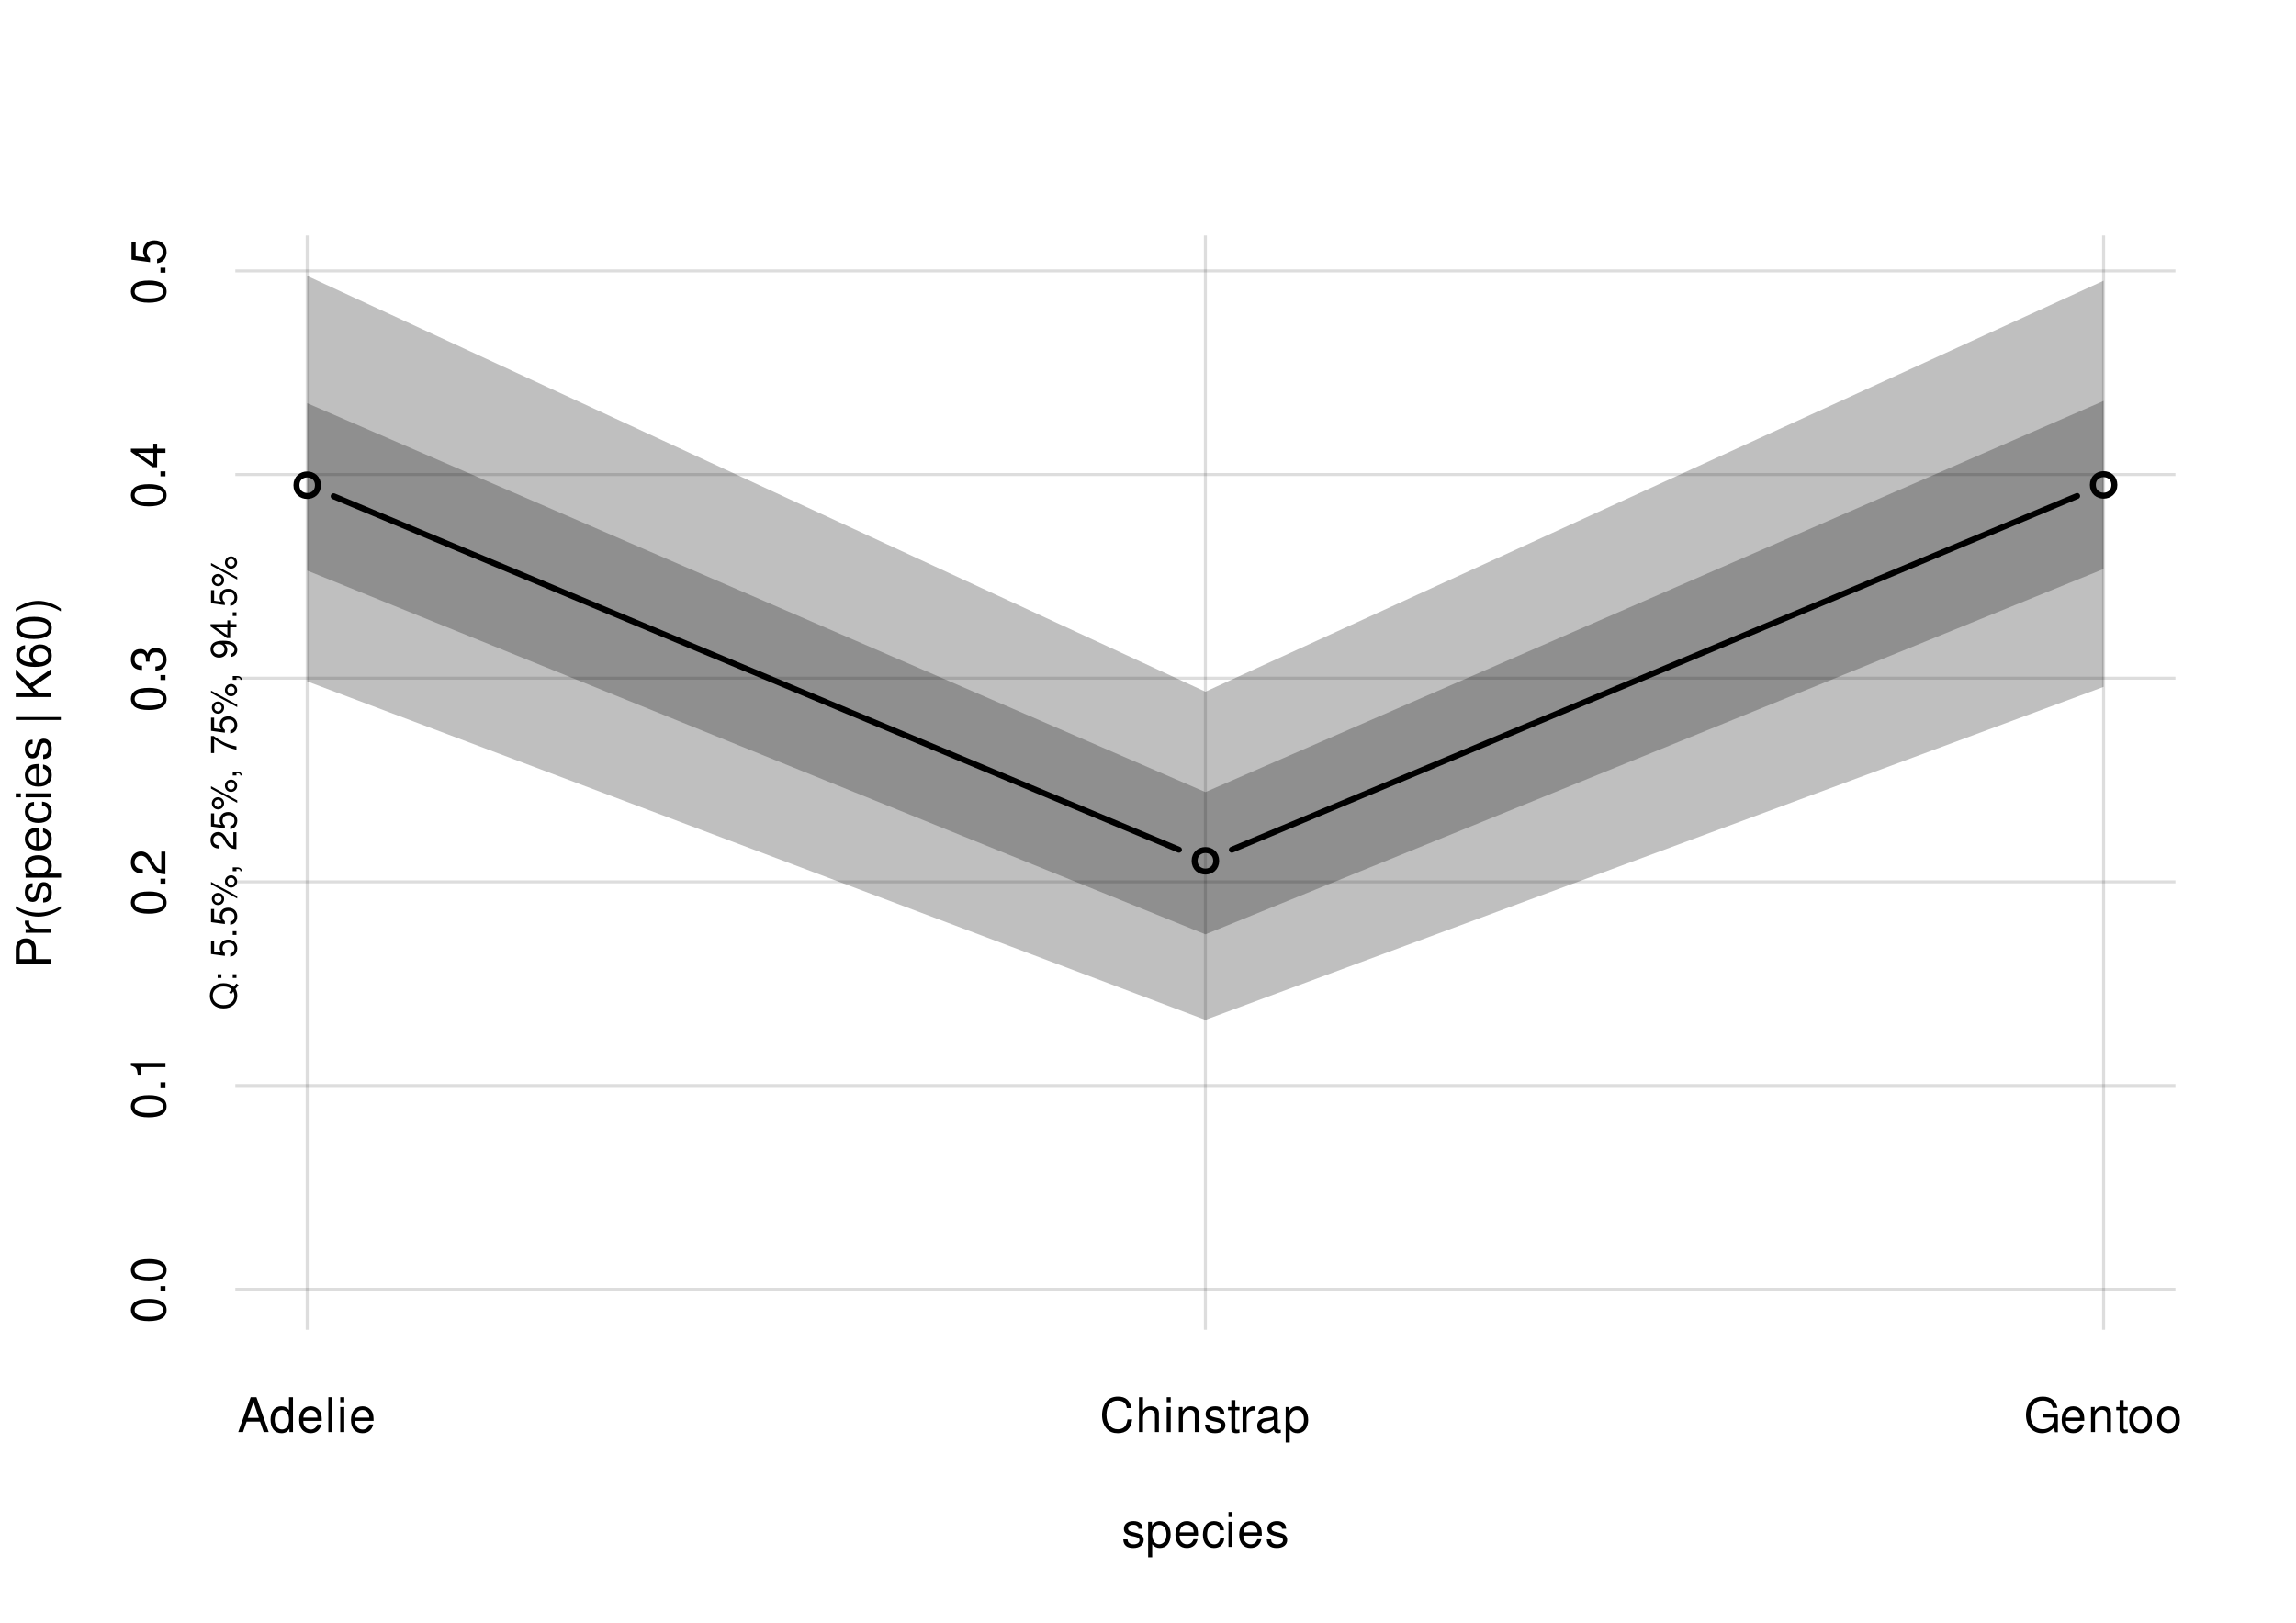
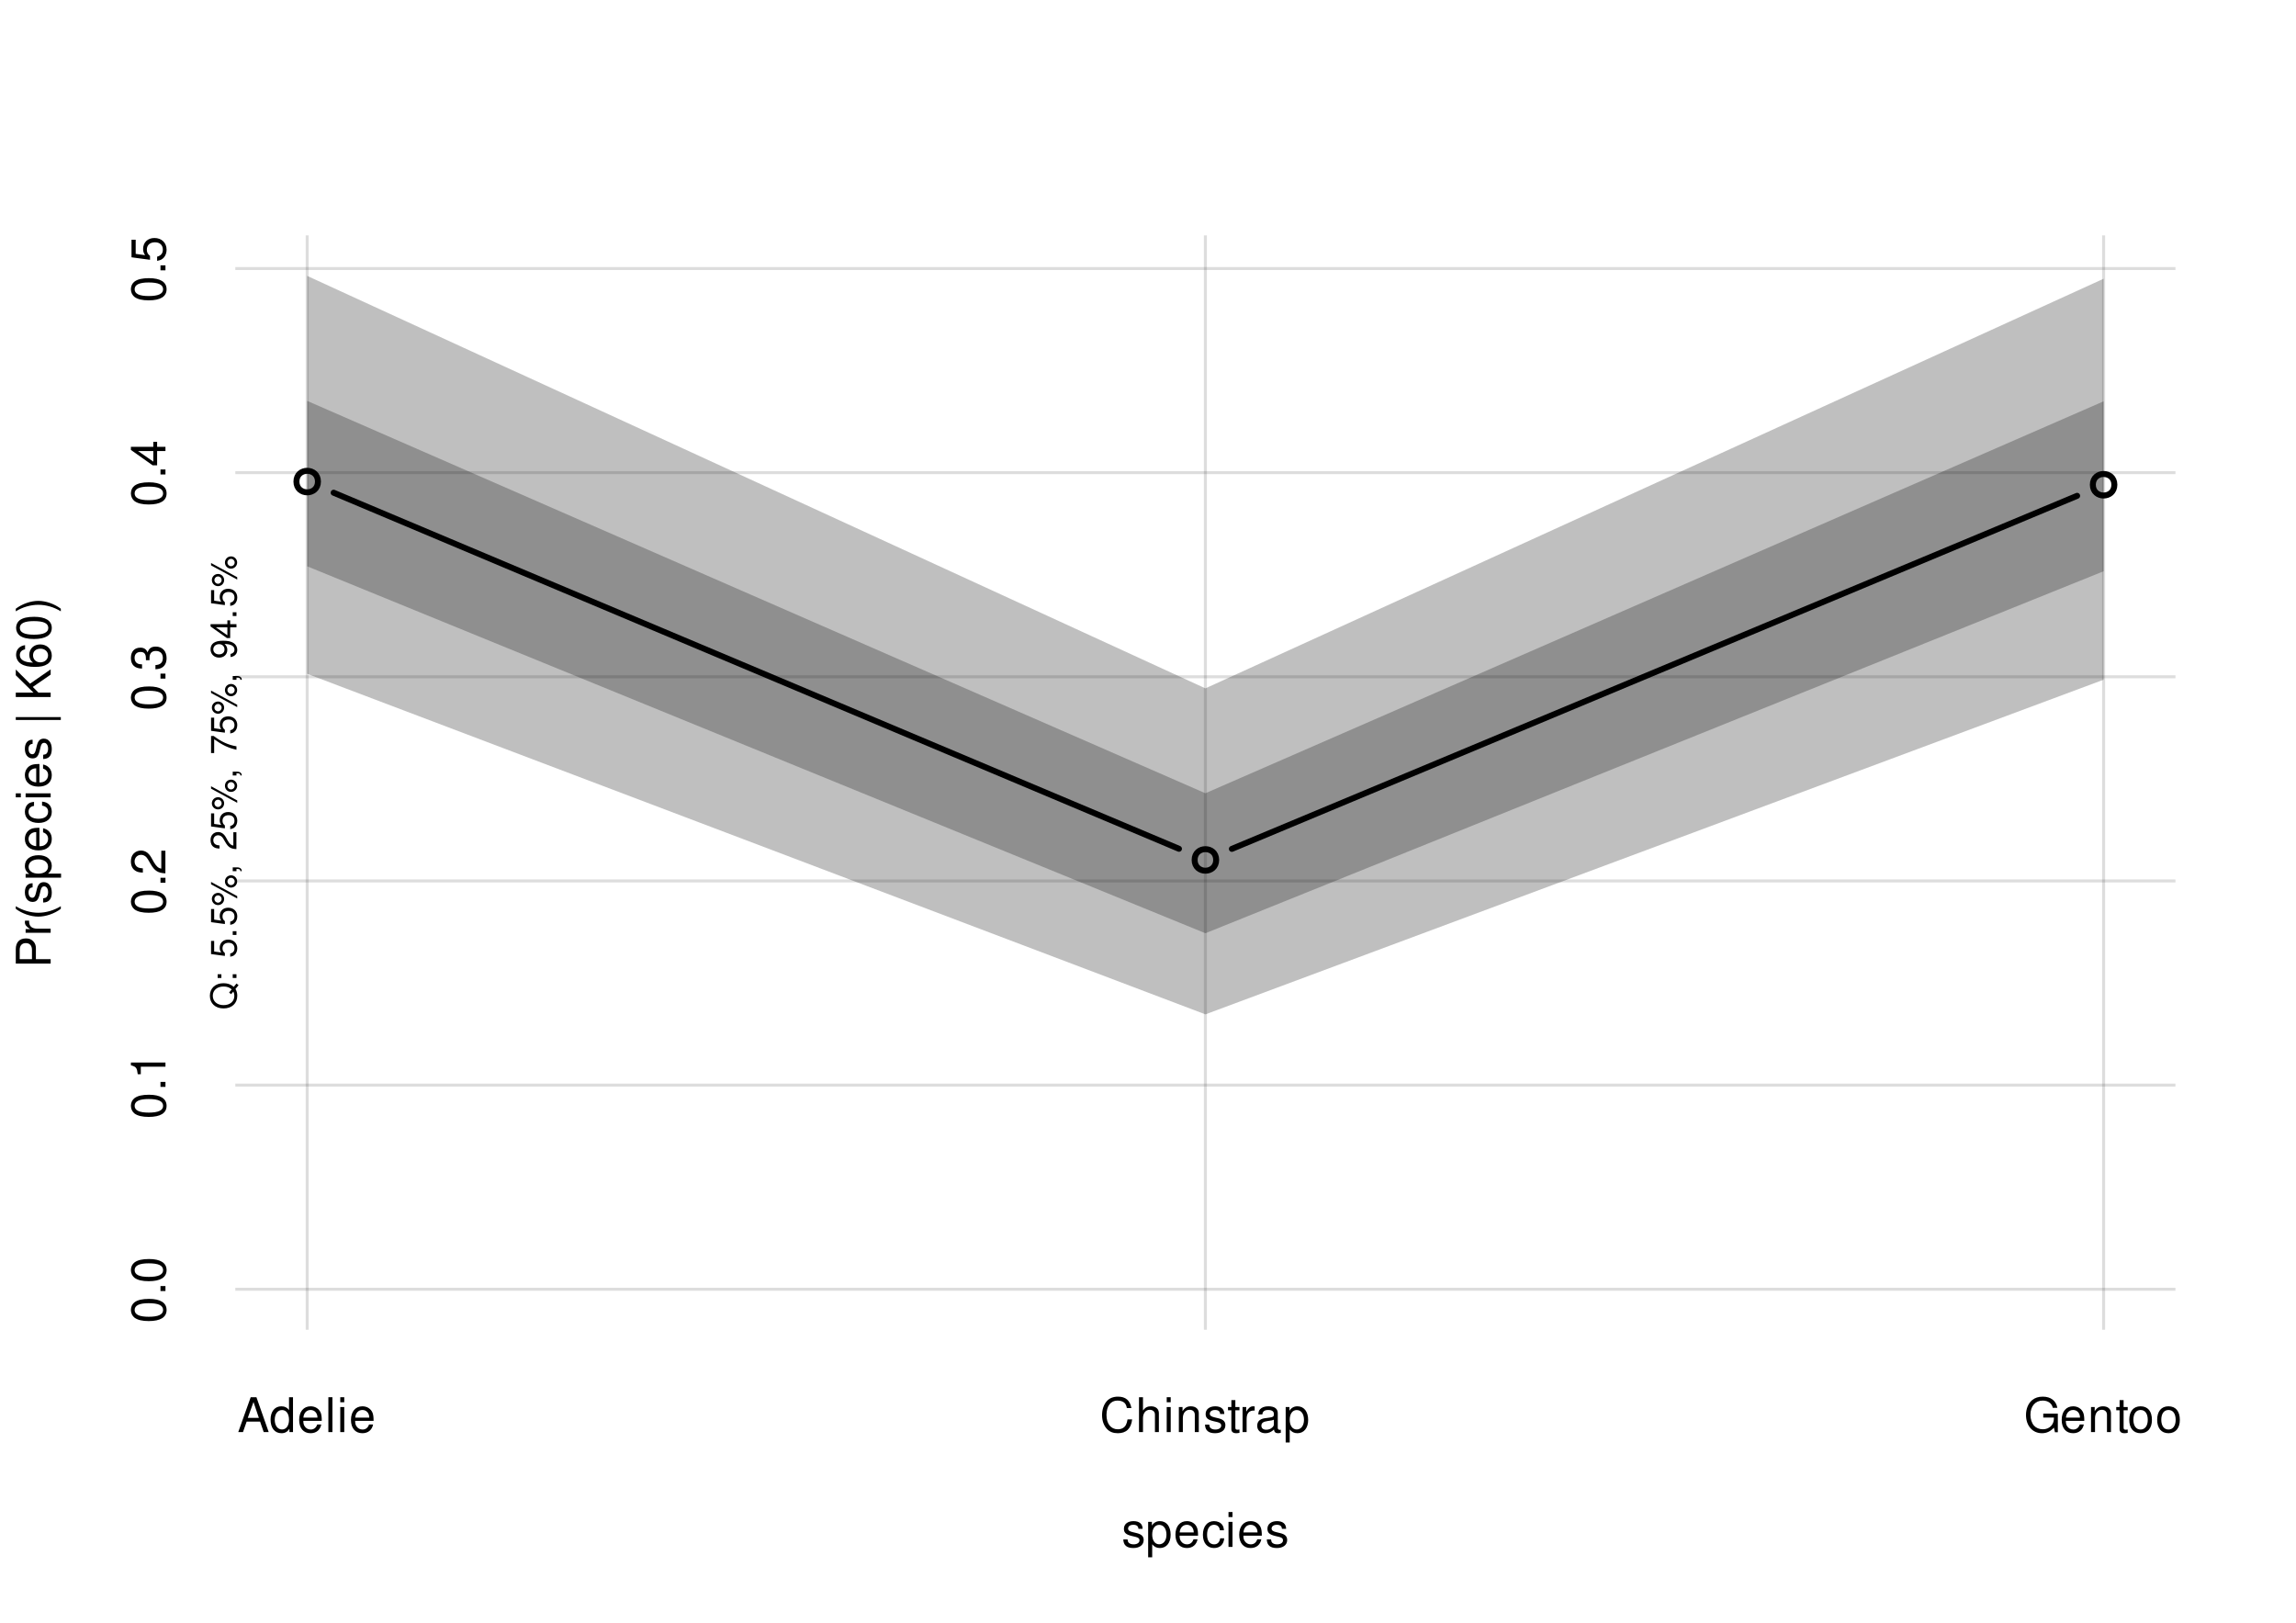
<svg xmlns="http://www.w3.org/2000/svg" xmlns:xlink="http://www.w3.org/1999/xlink" width="576pt" height="407pt" viewBox="0 0 576 407">
  <defs>
    <g>
      <g id="glyph-0-0">
        <path d="M 5.25 -4.531 C 5.25 -5.766 4.422 -6.469 2.969 -6.469 C 1.516 -6.469 0.562 -5.719 0.562 -4.547 C 0.562 -3.562 1.062 -3.094 2.562 -2.734 L 3.484 -2.516 C 4.188 -2.344 4.469 -2.094 4.469 -1.641 C 4.469 -1.047 3.875 -0.641 3 -0.641 C 2.453 -0.641 2 -0.797 1.75 -1.062 C 1.594 -1.25 1.531 -1.422 1.469 -1.875 L 0.406 -1.875 C 0.453 -0.422 1.266 0.281 2.922 0.281 C 4.5 0.281 5.516 -0.5 5.516 -1.719 C 5.516 -2.656 4.984 -3.172 3.734 -3.469 L 2.766 -3.703 C 1.953 -3.891 1.609 -4.156 1.609 -4.594 C 1.609 -5.188 2.125 -5.547 2.938 -5.547 C 3.75 -5.547 4.172 -5.203 4.203 -4.531 Z M 5.25 -4.531 " />
      </g>
      <g id="glyph-0-1">
        <path d="M 0.641 2.609 L 1.656 2.609 L 1.656 -0.656 C 2.188 -0.016 2.766 0.281 3.594 0.281 C 5.219 0.281 6.281 -1.031 6.281 -3.031 C 6.281 -5.141 5.25 -6.469 3.578 -6.469 C 2.719 -6.469 2.047 -6.078 1.578 -5.344 L 1.578 -6.281 L 0.641 -6.281 Z M 3.406 -5.531 C 4.516 -5.531 5.234 -4.562 5.234 -3.062 C 5.234 -1.625 4.5 -0.656 3.406 -0.656 C 2.344 -0.656 1.656 -1.625 1.656 -3.094 C 1.656 -4.578 2.344 -5.531 3.406 -5.531 Z M 3.406 -5.531 " />
      </g>
      <g id="glyph-0-2">
        <path d="M 6.156 -2.812 C 6.156 -3.766 6.078 -4.344 5.906 -4.812 C 5.5 -5.844 4.531 -6.469 3.359 -6.469 C 1.609 -6.469 0.484 -5.141 0.484 -3.062 C 0.484 -0.984 1.562 0.281 3.344 0.281 C 4.781 0.281 5.766 -0.547 6.031 -1.906 L 5.016 -1.906 C 4.734 -1.078 4.172 -0.641 3.375 -0.641 C 2.734 -0.641 2.203 -0.938 1.859 -1.469 C 1.625 -1.828 1.531 -2.188 1.531 -2.812 Z M 1.547 -3.625 C 1.625 -4.781 2.344 -5.547 3.344 -5.547 C 4.375 -5.547 5.078 -4.75 5.078 -3.625 Z M 1.547 -3.625 " />
      </g>
      <g id="glyph-0-3">
        <path d="M 5.656 -4.172 C 5.609 -4.781 5.469 -5.188 5.234 -5.531 C 4.797 -6.125 4.047 -6.469 3.172 -6.469 C 1.469 -6.469 0.375 -5.125 0.375 -3.031 C 0.375 -1.016 1.453 0.281 3.156 0.281 C 4.656 0.281 5.609 -0.625 5.719 -2.156 L 4.719 -2.156 C 4.547 -1.156 4.031 -0.641 3.188 -0.641 C 2.078 -0.641 1.422 -1.547 1.422 -3.031 C 1.422 -4.609 2.062 -5.547 3.156 -5.547 C 4 -5.547 4.531 -5.047 4.641 -4.172 Z M 5.656 -4.172 " />
      </g>
      <g id="glyph-0-4">
        <path d="M 1.797 -6.281 L 0.797 -6.281 L 0.797 0 L 1.797 0 Z M 1.797 -8.75 L 0.797 -8.75 L 0.797 -7.484 L 1.797 -7.484 Z M 1.797 -8.75 " />
      </g>
      <g id="glyph-0-5">
        <path d="M 5.688 -2.625 L 6.594 0 L 7.844 0 L 4.766 -8.75 L 3.328 -8.75 L 0.203 0 L 1.391 0 L 2.312 -2.625 Z M 5.375 -3.562 L 2.594 -3.562 L 4.031 -7.547 Z M 5.375 -3.562 " />
      </g>
      <g id="glyph-0-6">
        <path d="M 5.938 -8.75 L 4.938 -8.75 L 4.938 -5.5 C 4.531 -6.125 3.859 -6.469 3.016 -6.469 C 1.375 -6.469 0.312 -5.156 0.312 -3.156 C 0.312 -1.031 1.344 0.281 3.047 0.281 C 3.906 0.281 4.516 -0.047 5.047 -0.828 L 5.047 0 L 5.938 0 Z M 3.188 -5.531 C 4.266 -5.531 4.938 -4.578 4.938 -3.078 C 4.938 -1.625 4.25 -0.656 3.188 -0.656 C 2.094 -0.656 1.359 -1.625 1.359 -3.094 C 1.359 -4.562 2.094 -5.531 3.188 -5.531 Z M 3.188 -5.531 " />
      </g>
      <g id="glyph-0-7">
        <path d="M 1.828 -8.75 L 0.812 -8.75 L 0.812 0 L 1.828 0 Z M 1.828 -8.75 " />
      </g>
      <g id="glyph-0-8">
        <path d="M 7.938 -6.031 C 7.594 -7.953 6.484 -8.891 4.578 -8.891 C 3.391 -8.891 2.453 -8.516 1.797 -7.797 C 1.016 -6.938 0.578 -5.688 0.578 -4.266 C 0.578 -2.828 1.016 -1.594 1.844 -0.75 C 2.516 -0.047 3.391 0.281 4.531 0.281 C 6.656 0.281 7.859 -0.875 8.125 -3.188 L 6.969 -3.188 C 6.875 -2.594 6.75 -2.188 6.578 -1.844 C 6.219 -1.109 5.469 -0.703 4.531 -0.703 C 2.797 -0.703 1.688 -2.094 1.688 -4.281 C 1.688 -6.531 2.734 -7.906 4.438 -7.906 C 5.141 -7.906 5.812 -7.703 6.172 -7.359 C 6.484 -7.062 6.672 -6.703 6.797 -6.031 Z M 7.938 -6.031 " />
      </g>
      <g id="glyph-0-9">
        <path d="M 0.844 -8.75 L 0.844 0 L 1.844 0 L 1.844 -3.469 C 1.844 -4.75 2.516 -5.594 3.547 -5.594 C 3.875 -5.594 4.188 -5.5 4.422 -5.312 C 4.719 -5.094 4.844 -4.797 4.844 -4.359 L 4.844 0 L 5.828 0 L 5.828 -4.75 C 5.828 -5.812 5.078 -6.469 3.859 -6.469 C 2.969 -6.469 2.422 -6.188 1.844 -5.422 L 1.844 -8.75 Z M 0.844 -8.75 " />
      </g>
      <g id="glyph-0-10">
        <path d="M 0.844 -6.281 L 0.844 0 L 1.844 0 L 1.844 -3.469 C 1.844 -4.75 2.516 -5.594 3.547 -5.594 C 4.344 -5.594 4.844 -5.109 4.844 -4.359 L 4.844 0 L 5.844 0 L 5.844 -4.75 C 5.844 -5.797 5.062 -6.469 3.859 -6.469 C 2.922 -6.469 2.312 -6.109 1.766 -5.234 L 1.766 -6.281 Z M 0.844 -6.281 " />
      </g>
      <g id="glyph-0-11">
        <path d="M 3.047 -6.281 L 2.016 -6.281 L 2.016 -8.016 L 1.016 -8.016 L 1.016 -6.281 L 0.172 -6.281 L 0.172 -5.469 L 1.016 -5.469 L 1.016 -0.719 C 1.016 -0.078 1.453 0.281 2.234 0.281 C 2.5 0.281 2.719 0.25 3.047 0.188 L 3.047 -0.641 C 2.906 -0.609 2.766 -0.594 2.562 -0.594 C 2.141 -0.594 2.016 -0.719 2.016 -1.156 L 2.016 -5.469 L 3.047 -5.469 Z M 3.047 -6.281 " />
      </g>
      <g id="glyph-0-12">
        <path d="M 0.828 -6.281 L 0.828 0 L 1.844 0 L 1.844 -3.266 C 1.844 -4.781 2.469 -5.453 3.859 -5.406 L 3.859 -6.438 C 3.688 -6.453 3.594 -6.469 3.469 -6.469 C 2.812 -6.469 2.328 -6.078 1.75 -5.141 L 1.75 -6.281 Z M 0.828 -6.281 " />
      </g>
      <g id="glyph-0-13">
        <path d="M 6.422 -0.594 C 6.312 -0.562 6.266 -0.562 6.203 -0.562 C 5.859 -0.562 5.656 -0.75 5.656 -1.062 L 5.656 -4.75 C 5.656 -5.875 4.844 -6.469 3.297 -6.469 C 2.375 -6.469 1.641 -6.203 1.219 -5.734 C 0.922 -5.406 0.797 -5.047 0.781 -4.422 L 1.781 -4.422 C 1.875 -5.203 2.328 -5.547 3.266 -5.547 C 4.172 -5.547 4.672 -5.203 4.672 -4.609 L 4.672 -4.344 C 4.656 -3.906 4.438 -3.75 3.625 -3.641 C 2.203 -3.469 1.984 -3.422 1.609 -3.266 C 0.875 -2.953 0.5 -2.406 0.5 -1.578 C 0.5 -0.438 1.297 0.281 2.562 0.281 C 3.359 0.281 4 0 4.703 -0.641 C 4.781 0 5.094 0.281 5.734 0.281 C 5.953 0.281 6.078 0.25 6.422 0.172 Z M 4.672 -1.984 C 4.672 -1.641 4.578 -1.438 4.266 -1.156 C 3.859 -0.797 3.375 -0.594 2.781 -0.594 C 2 -0.594 1.547 -0.969 1.547 -1.609 C 1.547 -2.266 1.984 -2.609 3.062 -2.766 C 4.125 -2.906 4.328 -2.953 4.672 -3.109 Z M 4.672 -1.984 " />
      </g>
      <g id="glyph-0-14">
        <path d="M 8.516 -4.625 L 4.859 -4.625 L 4.859 -3.641 L 7.531 -3.641 L 7.531 -3.391 C 7.531 -1.844 6.375 -0.703 4.781 -0.703 C 3.891 -0.703 3.078 -1.031 2.562 -1.594 C 1.984 -2.219 1.641 -3.266 1.641 -4.344 C 1.641 -6.484 2.875 -7.906 4.719 -7.906 C 6.047 -7.906 7.016 -7.219 7.25 -6.094 L 8.391 -6.094 C 8.078 -7.875 6.734 -8.891 4.734 -8.891 C 3.656 -8.891 2.797 -8.609 2.109 -8.047 C 1.094 -7.219 0.531 -5.859 0.531 -4.281 C 0.531 -1.594 2.172 0.281 4.531 0.281 C 5.719 0.281 6.656 -0.172 7.531 -1.109 L 7.797 0.047 L 8.516 0.047 Z M 8.516 -4.625 " />
      </g>
      <g id="glyph-0-15">
        <path d="M 3.266 -6.469 C 1.484 -6.469 0.438 -5.203 0.438 -3.094 C 0.438 -0.969 1.484 0.281 3.281 0.281 C 5.047 0.281 6.125 -0.984 6.125 -3.047 C 6.125 -5.234 5.094 -6.469 3.266 -6.469 Z M 3.281 -5.547 C 4.406 -5.547 5.078 -4.625 5.078 -3.062 C 5.078 -1.578 4.375 -0.641 3.281 -0.641 C 2.156 -0.641 1.469 -1.578 1.469 -3.094 C 1.469 -4.625 2.156 -5.547 3.281 -5.547 Z M 3.281 -5.547 " />
      </g>
      <g id="glyph-1-0">
        <path d="M -3.703 -2.203 L -3.703 -4.953 C -3.703 -5.641 -3.906 -6.188 -4.328 -6.641 C -4.812 -7.172 -5.375 -7.406 -6.188 -7.406 C -7.828 -7.406 -8.75 -6.438 -8.75 -4.703 L -8.75 -1.094 L 0 -1.094 L 0 -2.203 Z M -4.688 -2.203 L -7.766 -2.203 L -7.766 -4.531 C -7.766 -5.609 -7.188 -6.234 -6.234 -6.234 C -5.266 -6.234 -4.688 -5.609 -4.688 -4.531 Z M -4.688 -2.203 " />
      </g>
      <g id="glyph-1-1">
        <path d="M -6.281 -0.828 L 0 -0.828 L 0 -1.844 L -3.266 -1.844 C -4.781 -1.844 -5.453 -2.469 -5.406 -3.859 L -6.438 -3.859 C -6.453 -3.688 -6.469 -3.594 -6.469 -3.469 C -6.469 -2.812 -6.078 -2.328 -5.141 -1.75 L -6.281 -1.75 Z M -6.281 -0.828 " />
      </g>
      <g id="glyph-1-2">
        <path d="M -8.75 -2.828 C -7.172 -1.625 -4.984 -0.875 -3.109 -0.875 C -1.219 -0.875 0.969 -1.625 2.547 -2.828 L 2.547 -3.484 C 0.828 -2.438 -1.188 -1.844 -3.109 -1.844 C -5.016 -1.844 -7.047 -2.438 -8.75 -3.484 Z M -8.75 -2.828 " />
      </g>
      <g id="glyph-1-3">
        <path d="M -4.531 -5.25 C -5.766 -5.25 -6.469 -4.422 -6.469 -2.969 C -6.469 -1.516 -5.719 -0.562 -4.547 -0.562 C -3.562 -0.562 -3.094 -1.062 -2.734 -2.562 L -2.516 -3.484 C -2.344 -4.188 -2.094 -4.469 -1.641 -4.469 C -1.047 -4.469 -0.641 -3.875 -0.641 -3 C -0.641 -2.453 -0.797 -2 -1.062 -1.75 C -1.25 -1.594 -1.422 -1.531 -1.875 -1.469 L -1.875 -0.406 C -0.422 -0.453 0.281 -1.266 0.281 -2.922 C 0.281 -4.5 -0.5 -5.516 -1.719 -5.516 C -2.656 -5.516 -3.172 -4.984 -3.469 -3.734 L -3.703 -2.766 C -3.891 -1.953 -4.156 -1.609 -4.594 -1.609 C -5.188 -1.609 -5.547 -2.125 -5.547 -2.938 C -5.547 -3.75 -5.203 -4.172 -4.531 -4.203 Z M -4.531 -5.25 " />
      </g>
      <g id="glyph-1-4">
        <path d="M 2.609 -0.641 L 2.609 -1.656 L -0.656 -1.656 C -0.016 -2.188 0.281 -2.766 0.281 -3.594 C 0.281 -5.219 -1.031 -6.281 -3.031 -6.281 C -5.141 -6.281 -6.469 -5.25 -6.469 -3.578 C -6.469 -2.719 -6.078 -2.047 -5.344 -1.578 L -6.281 -1.578 L -6.281 -0.641 Z M -5.531 -3.406 C -5.531 -4.516 -4.562 -5.234 -3.062 -5.234 C -1.625 -5.234 -0.656 -4.5 -0.656 -3.406 C -0.656 -2.344 -1.625 -1.656 -3.094 -1.656 C -4.578 -1.656 -5.531 -2.344 -5.531 -3.406 Z M -5.531 -3.406 " />
      </g>
      <g id="glyph-1-5">
        <path d="M -2.812 -6.156 C -3.766 -6.156 -4.344 -6.078 -4.812 -5.906 C -5.844 -5.5 -6.469 -4.531 -6.469 -3.359 C -6.469 -1.609 -5.141 -0.484 -3.062 -0.484 C -0.984 -0.484 0.281 -1.562 0.281 -3.344 C 0.281 -4.781 -0.547 -5.766 -1.906 -6.031 L -1.906 -5.016 C -1.078 -4.734 -0.641 -4.172 -0.641 -3.375 C -0.641 -2.734 -0.938 -2.203 -1.469 -1.859 C -1.828 -1.625 -2.188 -1.531 -2.812 -1.531 Z M -3.625 -1.547 C -4.781 -1.625 -5.547 -2.344 -5.547 -3.344 C -5.547 -4.375 -4.75 -5.078 -3.625 -5.078 Z M -3.625 -1.547 " />
      </g>
      <g id="glyph-1-6">
        <path d="M -4.172 -5.656 C -4.781 -5.609 -5.188 -5.469 -5.531 -5.234 C -6.125 -4.797 -6.469 -4.047 -6.469 -3.172 C -6.469 -1.469 -5.125 -0.375 -3.031 -0.375 C -1.016 -0.375 0.281 -1.453 0.281 -3.156 C 0.281 -4.656 -0.625 -5.609 -2.156 -5.719 L -2.156 -4.719 C -1.156 -4.547 -0.641 -4.031 -0.641 -3.188 C -0.641 -2.078 -1.547 -1.422 -3.031 -1.422 C -4.609 -1.422 -5.547 -2.062 -5.547 -3.156 C -5.547 -4 -5.047 -4.531 -4.172 -4.641 Z M -4.172 -5.656 " />
      </g>
      <g id="glyph-1-7">
        <path d="M -6.281 -1.797 L -6.281 -0.797 L 0 -0.797 L 0 -1.797 Z M -8.75 -1.797 L -8.75 -0.797 L -7.484 -0.797 L -7.484 -1.797 Z M -8.75 -1.797 " />
      </g>
      <g id="glyph-1-8">
</g>
      <g id="glyph-1-9">
        <path d="M -8.75 -1.203 L 2.547 -1.203 L 2.547 -1.922 L -8.75 -1.922 Z M -8.75 -1.203 " />
      </g>
      <g id="glyph-1-10">
        <path d="M -3.062 -2.062 L -4.484 -3.484 L 0 -6.578 L 0 -7.891 L -5.188 -4.297 L -8.75 -7.859 L -8.75 -6.422 L -4.312 -2.062 L -8.75 -2.062 L -8.75 -0.953 L 0 -0.953 L 0 -2.062 Z M -3.062 -2.062 " />
      </g>
      <g id="glyph-1-11">
        <path d="M -6.422 -5.969 C -7.844 -5.766 -8.672 -4.859 -8.672 -3.562 C -8.672 -2.625 -8.219 -1.781 -7.438 -1.281 C -6.594 -0.75 -5.531 -0.516 -3.953 -0.516 C -2.5 -0.516 -1.578 -0.719 -0.797 -1.234 C -0.094 -1.688 0.281 -2.438 0.281 -3.375 C 0.281 -4.984 -0.938 -6.156 -2.625 -6.156 C -4.219 -6.156 -5.359 -5.078 -5.359 -3.547 C -5.359 -2.719 -5.047 -2.047 -4.406 -1.594 C -6.547 -1.609 -7.734 -2.281 -7.734 -3.484 C -7.734 -4.234 -7.266 -4.75 -6.422 -4.922 Z M -4.422 -3.422 C -4.422 -4.438 -3.703 -5.078 -2.547 -5.078 C -1.453 -5.078 -0.656 -4.359 -0.656 -3.391 C -0.656 -2.406 -1.484 -1.656 -2.594 -1.656 C -3.672 -1.656 -4.422 -2.375 -4.422 -3.422 Z M -4.422 -3.422 " />
      </g>
      <g id="glyph-1-12">
        <path d="M -8.672 -3.297 C -8.672 -2.516 -8.312 -1.781 -7.734 -1.344 C -6.953 -0.797 -5.812 -0.516 -4.203 -0.516 C -1.266 -0.516 0.281 -1.469 0.281 -3.297 C 0.281 -5.094 -1.266 -6.078 -4.125 -6.078 C -5.812 -6.078 -6.938 -5.812 -7.734 -5.25 C -8.328 -4.812 -8.672 -4.109 -8.672 -3.297 Z M -7.734 -3.297 C -7.734 -4.438 -6.578 -5 -4.219 -5 C -1.75 -5 -0.594 -4.453 -0.594 -3.281 C -0.594 -2.156 -1.797 -1.594 -4.188 -1.594 C -6.578 -1.594 -7.734 -2.156 -7.734 -3.297 Z M -7.734 -3.297 " />
      </g>
      <g id="glyph-1-13">
        <path d="M 2.547 -1.109 C 0.969 -2.312 -1.219 -3.078 -3.094 -3.078 C -4.984 -3.078 -7.172 -2.312 -8.75 -1.109 L -8.75 -0.453 C -7.031 -1.516 -5.016 -2.094 -3.094 -2.094 C -1.188 -2.094 0.844 -1.516 2.547 -0.453 Z M 2.547 -1.109 " />
      </g>
      <g id="glyph-1-14">
        <path d="M -1.25 -2.297 L -1.25 -1.047 L 0 -1.047 L 0 -2.297 Z M -1.25 -2.297 " />
      </g>
      <g id="glyph-1-15">
        <path d="M -6.188 -3.109 L 0 -3.109 L 0 -4.156 L -8.672 -4.156 L -8.672 -3.469 C -7.344 -3.094 -7.156 -2.859 -6.953 -1.219 L -6.188 -1.219 Z M -6.188 -3.109 " />
      </g>
      <g id="glyph-1-16">
        <path d="M -1.047 -6.078 L -1.047 -1.594 C -1.766 -1.703 -2.219 -2.094 -2.859 -3.125 L -3.531 -4.328 C -4.188 -5.516 -5.078 -6.125 -6.141 -6.125 C -6.859 -6.125 -7.531 -5.844 -8 -5.344 C -8.453 -4.844 -8.672 -4.219 -8.672 -3.406 C -8.672 -2.328 -8.297 -1.531 -7.547 -1.062 C -7.094 -0.75 -6.547 -0.625 -5.672 -0.594 L -5.672 -1.656 C -6.266 -1.688 -6.609 -1.766 -6.906 -1.906 C -7.422 -2.188 -7.75 -2.734 -7.75 -3.375 C -7.75 -4.328 -7.062 -5.047 -6.125 -5.047 C -5.422 -5.047 -4.828 -4.656 -4.391 -3.906 L -3.75 -2.797 C -2.719 -1.016 -1.906 -0.5 -0.016 -0.406 L -0.016 -6.078 Z M -1.047 -6.078 " />
      </g>
      <g id="glyph-1-17">
        <path d="M -4 -2.656 L -4 -3.234 C -4 -4.375 -3.453 -4.984 -2.406 -4.984 C -1.312 -4.984 -0.656 -4.328 -0.656 -3.234 C -0.656 -2.078 -1.25 -1.516 -2.516 -1.438 L -2.516 -0.391 C -1.828 -0.438 -1.375 -0.547 -0.984 -0.75 C -0.141 -1.203 0.281 -2.031 0.281 -3.188 C 0.281 -4.938 -0.781 -6.078 -2.422 -6.078 C -3.531 -6.078 -4.125 -5.656 -4.484 -4.625 C -4.812 -5.422 -5.406 -5.812 -6.281 -5.812 C -7.781 -5.812 -8.672 -4.844 -8.672 -3.234 C -8.672 -1.516 -7.719 -0.594 -5.875 -0.562 L -5.875 -1.625 C -6.406 -1.625 -6.703 -1.688 -6.969 -1.812 C -7.469 -2.047 -7.75 -2.578 -7.75 -3.234 C -7.75 -4.172 -7.188 -4.734 -6.25 -4.734 C -5.641 -4.734 -5.266 -4.531 -5.062 -4.062 C -4.938 -3.766 -4.891 -3.391 -4.891 -2.656 Z M -4 -2.656 " />
      </g>
      <g id="glyph-1-18">
        <path d="M -2.094 -3.922 L 0 -3.922 L 0 -4.984 L -2.094 -4.984 L -2.094 -6.234 L -3.047 -6.234 L -3.047 -4.984 L -8.672 -4.984 L -8.672 -4.203 L -3.219 -0.344 L -2.094 -0.344 Z M -3.047 -3.922 L -3.047 -1.266 L -6.875 -3.922 Z M -3.047 -3.922 " />
      </g>
      <g id="glyph-1-19">
        <path d="M -8.516 -5.719 L -8.516 -1.312 L -3.875 -0.688 L -3.875 -1.656 C -4.469 -2.141 -4.672 -2.562 -4.672 -3.234 C -4.672 -4.375 -3.891 -5.078 -2.625 -5.078 C -1.406 -5.078 -0.656 -4.375 -0.656 -3.219 C -0.656 -2.297 -1.125 -1.734 -2.094 -1.469 L -2.094 -0.422 C -1.391 -0.562 -1.062 -0.688 -0.75 -0.938 C -0.094 -1.422 0.281 -2.281 0.281 -3.234 C 0.281 -4.953 -0.969 -6.156 -2.766 -6.156 C -4.453 -6.156 -5.609 -5.047 -5.609 -3.406 C -5.609 -2.812 -5.453 -2.328 -5.094 -1.844 L -7.469 -2.172 L -7.469 -5.719 Z M -8.516 -5.719 " />
      </g>
      <g id="glyph-2-0">
        <path d="M 0.016 -6.594 L -0.688 -5.75 C -1.375 -6.375 -2.203 -6.672 -3.25 -6.672 C -5.297 -6.672 -6.672 -5.406 -6.672 -3.516 C -6.672 -1.609 -5.297 -0.344 -3.234 -0.344 C -1.172 -0.344 0.203 -1.609 0.203 -3.516 C 0.203 -4.172 0.062 -4.703 -0.25 -5.234 L 0.531 -6.172 Z M -1.844 -4.328 L -1.344 -3.922 L -0.781 -4.578 C -0.594 -4.188 -0.531 -3.891 -0.531 -3.5 C -0.531 -2.109 -1.609 -1.172 -3.234 -1.172 C -4.844 -1.172 -5.938 -2.109 -5.938 -3.516 C -5.938 -4.906 -4.844 -5.844 -3.234 -5.844 C -2.391 -5.844 -1.734 -5.609 -1.188 -5.125 Z M -1.844 -4.328 " />
      </g>
      <g id="glyph-2-1">
        <path d="M -0.938 -1.922 L -0.938 -0.984 L 0 -0.984 L 0 -1.922 Z M -4.719 -1.922 L -4.719 -0.984 L -3.781 -0.984 L -3.781 -1.922 Z M -4.719 -1.922 " />
      </g>
      <g id="glyph-2-2">
</g>
      <g id="glyph-2-3">
        <path d="M -6.375 -4.281 L -6.375 -0.984 L -2.906 -0.516 L -2.906 -1.234 C -3.344 -1.609 -3.5 -1.922 -3.5 -2.422 C -3.5 -3.281 -2.922 -3.812 -1.969 -3.812 C -1.047 -3.812 -0.5 -3.281 -0.5 -2.406 C -0.5 -1.719 -0.844 -1.297 -1.562 -1.109 L -1.562 -0.312 C -1.047 -0.422 -0.797 -0.516 -0.562 -0.703 C -0.078 -1.062 0.203 -1.703 0.203 -2.438 C 0.203 -3.719 -0.734 -4.609 -2.078 -4.609 C -3.344 -4.609 -4.203 -3.781 -4.203 -2.562 C -4.203 -2.109 -4.094 -1.75 -3.812 -1.375 L -5.594 -1.625 L -5.594 -4.281 Z M -6.375 -4.281 " />
      </g>
      <g id="glyph-2-4">
        <path d="M -0.938 -1.719 L -0.938 -0.781 L 0 -0.781 L 0 -1.719 Z M -0.938 -1.719 " />
      </g>
      <g id="glyph-2-5">
        <path d="M -6.172 -1.797 C -6.172 -0.938 -5.469 -0.266 -4.625 -0.266 C -3.781 -0.266 -3.094 -0.938 -3.094 -1.797 C -3.094 -2.641 -3.781 -3.328 -4.609 -3.328 C -5.484 -3.328 -6.172 -2.656 -6.172 -1.797 Z M -5.531 -1.797 C -5.531 -2.297 -5.125 -2.703 -4.609 -2.703 C -4.125 -2.703 -3.719 -2.297 -3.719 -1.797 C -3.719 -1.297 -4.125 -0.875 -4.625 -0.875 C -5.125 -0.875 -5.531 -1.281 -5.531 -1.797 Z M -6.375 -5.484 L 0.188 -1.922 L 0.188 -2.516 L -6.375 -6.078 Z M -2.891 -6.188 C -2.891 -5.344 -2.219 -4.656 -1.375 -4.656 C -0.516 -4.656 0.172 -5.344 0.172 -6.203 C 0.172 -7.031 -0.516 -7.734 -1.344 -7.734 C -2.219 -7.734 -2.891 -7.062 -2.891 -6.188 Z M -2.266 -6.188 C -2.266 -6.703 -1.859 -7.109 -1.344 -7.109 C -0.859 -7.109 -0.453 -6.703 -0.453 -6.203 C -0.453 -5.688 -0.859 -5.281 -1.375 -5.281 C -1.859 -5.281 -2.266 -5.688 -2.266 -6.188 Z M -2.266 -6.188 " />
      </g>
      <g id="glyph-2-6">
        <path d="M -0.938 -0.781 L 0 -0.781 L 0 -1.328 L 0.156 -1.328 C 0.781 -1.328 0.969 -1.203 0.984 -0.781 L 1.328 -0.781 C 1.344 -1.375 0.906 -1.734 0.141 -1.734 L -0.938 -1.734 Z M -0.938 -0.781 " />
      </g>
      <g id="glyph-2-7">
        <path d="M -0.781 -4.547 L -0.781 -1.203 C -1.328 -1.281 -1.672 -1.562 -2.141 -2.344 L -2.641 -3.25 C -3.141 -4.141 -3.812 -4.594 -4.609 -4.594 C -5.141 -4.594 -5.656 -4.391 -6 -4 C -6.344 -3.625 -6.5 -3.156 -6.5 -2.562 C -6.5 -1.75 -6.219 -1.141 -5.656 -0.797 C -5.312 -0.562 -4.906 -0.469 -4.25 -0.453 L -4.25 -1.234 C -4.703 -1.266 -4.953 -1.328 -5.172 -1.438 C -5.578 -1.641 -5.812 -2.047 -5.812 -2.531 C -5.812 -3.25 -5.297 -3.781 -4.594 -3.781 C -4.062 -3.781 -3.625 -3.484 -3.297 -2.922 L -2.812 -2.094 C -2.047 -0.766 -1.438 -0.375 -0.016 -0.312 L -0.016 -4.547 Z M -0.781 -4.547 " />
      </g>
      <g id="glyph-2-8">
        <path d="M -6.375 -4.688 L -6.375 -0.406 L -5.594 -0.406 L -5.594 -3.859 C -3.422 -2.344 -2.094 -1.719 0 -1.234 L 0 -2.094 C -2.047 -2.438 -3.797 -3.234 -5.719 -4.688 Z M -6.375 -4.688 " />
      </g>
      <g id="glyph-2-9">
        <path d="M -1.484 -0.484 C -0.422 -0.625 0.203 -1.312 0.203 -2.281 C 0.203 -3 -0.141 -3.625 -0.719 -4 C -1.359 -4.406 -2.156 -4.578 -3.328 -4.578 C -4.422 -4.578 -5.125 -4.422 -5.703 -4.047 C -6.234 -3.688 -6.5 -3.125 -6.5 -2.438 C -6.5 -1.219 -5.594 -0.344 -4.344 -0.344 C -3.141 -0.344 -2.297 -1.156 -2.297 -2.297 C -2.297 -2.906 -2.516 -3.359 -3 -3.766 C -1.391 -3.75 -0.5 -3.25 -0.5 -2.344 C -0.5 -1.781 -0.859 -1.391 -1.484 -1.266 Z M -5.812 -2.422 C -5.812 -3.156 -5.188 -3.719 -4.359 -3.719 C -3.562 -3.719 -3 -3.172 -3 -2.391 C -3 -1.625 -3.531 -1.156 -4.406 -1.156 C -5.219 -1.156 -5.812 -1.688 -5.812 -2.422 Z M -5.812 -2.422 " />
      </g>
      <g id="glyph-2-10">
        <path d="M -1.578 -2.938 L 0 -2.938 L 0 -3.734 L -1.578 -3.734 L -1.578 -4.688 L -2.281 -4.688 L -2.281 -3.734 L -6.5 -3.734 L -6.5 -3.156 L -2.406 -0.25 L -1.578 -0.25 Z M -2.281 -2.938 L -2.281 -0.938 L -5.156 -2.938 Z M -2.281 -2.938 " />
      </g>
    </g>
    <clipPath id="clip-0">
      <path clip-rule="nonzero" d="M 59.039 323 L 545.758 323 L 545.758 324 L 59.039 324 Z M 59.039 323 " />
    </clipPath>
    <clipPath id="clip-1">
      <path clip-rule="nonzero" d="M 59.039 271 L 545.758 271 L 545.758 273 L 59.039 273 Z M 59.039 271 " />
    </clipPath>
    <clipPath id="clip-2">
      <path clip-rule="nonzero" d="M 59.039 220 L 545.758 220 L 545.758 222 L 59.039 222 Z M 59.039 220 " />
    </clipPath>
    <clipPath id="clip-3">
      <path clip-rule="nonzero" d="M 59.039 169 L 545.758 169 L 545.758 171 L 59.039 171 Z M 59.039 169 " />
    </clipPath>
    <clipPath id="clip-4">
-       <path clip-rule="nonzero" d="M 59.039 118 L 545.758 118 L 545.758 120 L 59.039 120 Z M 59.039 118 " />
+       <path clip-rule="nonzero" d="M 59.039 118 L 545.758 118 L 545.758 119 L 59.039 119 Z M 59.039 118 " />
    </clipPath>
    <clipPath id="clip-5">
-       <path clip-rule="nonzero" d="M 59.039 67 L 545.758 67 L 545.758 69 L 59.039 69 Z M 59.039 67 " />
+       <path clip-rule="nonzero" d="M 59.039 66 L 545.758 66 L 545.758 68 L 59.039 68 Z M 59.039 66 " />
    </clipPath>
    <clipPath id="clip-6">
      <path clip-rule="nonzero" d="M 76 59.039 L 78 59.039 L 78 333.559 L 76 333.559 Z M 76 59.039 " />
    </clipPath>
    <clipPath id="clip-7">
      <path clip-rule="nonzero" d="M 302 59.039 L 303 59.039 L 303 333.559 L 302 333.559 Z M 302 59.039 " />
    </clipPath>
    <clipPath id="clip-8">
      <path clip-rule="nonzero" d="M 527 59.039 L 529 59.039 L 529 333.559 L 527 333.559 Z M 527 59.039 " />
    </clipPath>
  </defs>
  <rect x="-57.6" y="-40.7" width="691.2" height="488.4" fill="rgb(100%, 100%, 100%)" fill-opacity="1" />
  <g fill="rgb(0%, 0%, 0%)" fill-opacity="1">
    <use xlink:href="#glyph-0-0" x="281.398" y="388.029" />
    <use xlink:href="#glyph-0-1" x="287.398" y="388.029" />
    <use xlink:href="#glyph-0-2" x="294.398" y="388.029" />
    <use xlink:href="#glyph-0-3" x="301.398" y="388.029" />
    <use xlink:href="#glyph-0-4" x="307.398" y="388.029" />
    <use xlink:href="#glyph-0-2" x="310.398" y="388.029" />
    <use xlink:href="#glyph-0-0" x="317.398" y="388.029" />
  </g>
  <g fill="rgb(0%, 0%, 0%)" fill-opacity="1">
    <use xlink:href="#glyph-1-0" x="12.709" y="242.801" />
    <use xlink:href="#glyph-1-1" x="12.709" y="234.801" />
    <use xlink:href="#glyph-1-2" x="12.709" y="230.801" />
    <use xlink:href="#glyph-1-3" x="12.709" y="226.801" />
    <use xlink:href="#glyph-1-4" x="12.709" y="220.801" />
    <use xlink:href="#glyph-1-5" x="12.709" y="213.801" />
    <use xlink:href="#glyph-1-6" x="12.709" y="206.801" />
    <use xlink:href="#glyph-1-7" x="12.709" y="200.801" />
    <use xlink:href="#glyph-1-5" x="12.709" y="197.801" />
    <use xlink:href="#glyph-1-3" x="12.709" y="190.801" />
    <use xlink:href="#glyph-1-8" x="12.709" y="184.801" />
    <use xlink:href="#glyph-1-9" x="12.709" y="181.801" />
    <use xlink:href="#glyph-1-8" x="12.709" y="178.801" />
    <use xlink:href="#glyph-1-10" x="12.709" y="175.801" />
    <use xlink:href="#glyph-1-11" x="12.709" y="167.801" />
    <use xlink:href="#glyph-1-12" x="12.709" y="160.801" />
    <use xlink:href="#glyph-1-13" x="12.709" y="153.801" />
  </g>
-   <path fill-rule="nonzero" fill="rgb(0%, 0%, 0%)" fill-opacity="0.251" d="M 77.066 170.918 L 302.398 255.828 L 527.734 172.293 L 527.734 70.41 L 302.398 173.5 L 77.066 69.207 Z M 77.066 170.918 " />
-   <path fill-rule="nonzero" fill="rgb(0%, 0%, 0%)" fill-opacity="0.251" d="M 77.066 143.125 L 302.398 234.379 L 527.734 142.727 L 527.734 100.57 L 302.398 198.684 L 77.066 101.141 Z M 77.066 143.125 " />
-   <path fill="none" stroke-width="1.5" stroke-linecap="round" stroke-linejoin="round" stroke="rgb(0%, 0%, 0%)" stroke-opacity="1" stroke-miterlimit="10" d="M 83.711 124.484 L 295.758 213.148 " />
-   <path fill="none" stroke-width="1.5" stroke-linecap="round" stroke-linejoin="round" stroke="rgb(0%, 0%, 0%)" stroke-opacity="1" stroke-miterlimit="10" d="M 309.043 213.148 L 521.09 124.414 " />
-   <path fill="none" stroke-width="1.5" stroke-linecap="round" stroke-linejoin="round" stroke="rgb(0%, 0%, 0%)" stroke-opacity="1" stroke-miterlimit="10" d="M 79.766 121.707 C 79.766 125.309 74.367 125.309 74.367 121.707 C 74.367 118.109 79.766 118.109 79.766 121.707 " />
-   <path fill="none" stroke-width="1.5" stroke-linecap="round" stroke-linejoin="round" stroke="rgb(0%, 0%, 0%)" stroke-opacity="1" stroke-miterlimit="10" d="M 305.102 215.926 C 305.102 219.527 299.699 219.527 299.699 215.926 C 299.699 212.328 305.102 212.328 305.102 215.926 " />
-   <path fill="none" stroke-width="1.5" stroke-linecap="round" stroke-linejoin="round" stroke="rgb(0%, 0%, 0%)" stroke-opacity="1" stroke-miterlimit="10" d="M 530.434 121.633 C 530.434 125.234 525.035 125.234 525.035 121.633 C 525.035 118.035 530.434 118.035 530.434 121.633 " />
+   <path fill-rule="nonzero" fill="rgb(0%, 0%, 0%)" fill-opacity="0.251" d="M 77.066 169.023 L 302.398 254.445 L 527.734 170.5 L 527.734 69.918 L 302.398 172.672 L 77.066 69.207 Z M 77.066 169.023 " />
+   <path fill-rule="nonzero" fill="rgb(0%, 0%, 0%)" fill-opacity="0.251" d="M 77.066 142.055 L 302.398 234.098 L 527.734 143.297 L 527.734 100.668 L 302.398 198.98 L 77.066 100.559 Z M 77.066 142.055 " />
+   <path fill="none" stroke-width="1.5" stroke-linecap="round" stroke-linejoin="round" stroke="rgb(0%, 0%, 0%)" stroke-opacity="1" stroke-miterlimit="10" d="M 83.703 123.594 L 295.766 212.91 " />
+   <path fill="none" stroke-width="1.5" stroke-linecap="round" stroke-linejoin="round" stroke="rgb(0%, 0%, 0%)" stroke-opacity="1" stroke-miterlimit="10" d="M 309.043 212.934 L 521.09 124.371 " />
+   <path fill="none" stroke-width="1.5" stroke-linecap="round" stroke-linejoin="round" stroke="rgb(0%, 0%, 0%)" stroke-opacity="1" stroke-miterlimit="10" d="M 79.766 120.801 C 79.766 124.398 74.367 124.398 74.367 120.801 C 74.367 117.199 79.766 117.199 79.766 120.801 " />
+   <path fill="none" stroke-width="1.5" stroke-linecap="round" stroke-linejoin="round" stroke="rgb(0%, 0%, 0%)" stroke-opacity="1" stroke-miterlimit="10" d="M 305.102 215.707 C 305.102 219.309 299.699 219.309 299.699 215.707 C 299.699 212.105 305.102 212.105 305.102 215.707 " />
+   <path fill="none" stroke-width="1.5" stroke-linecap="round" stroke-linejoin="round" stroke="rgb(0%, 0%, 0%)" stroke-opacity="1" stroke-miterlimit="10" d="M 530.434 121.594 C 530.434 125.195 525.035 125.195 525.035 121.594 C 525.035 117.996 530.434 117.996 530.434 121.594 " />
  <g fill="rgb(0%, 0%, 0%)" fill-opacity="1">
    <use xlink:href="#glyph-0-5" x="59.566" y="359.229" />
    <use xlink:href="#glyph-0-6" x="67.566" y="359.229" />
    <use xlink:href="#glyph-0-2" x="74.566" y="359.229" />
    <use xlink:href="#glyph-0-7" x="81.566" y="359.229" />
    <use xlink:href="#glyph-0-4" x="84.566" y="359.229" />
    <use xlink:href="#glyph-0-2" x="87.566" y="359.229" />
  </g>
  <g fill="rgb(0%, 0%, 0%)" fill-opacity="1">
    <use xlink:href="#glyph-0-8" x="275.898" y="359.229" />
    <use xlink:href="#glyph-0-9" x="284.898" y="359.229" />
    <use xlink:href="#glyph-0-4" x="291.898" y="359.229" />
    <use xlink:href="#glyph-0-10" x="294.898" y="359.229" />
    <use xlink:href="#glyph-0-0" x="301.898" y="359.229" />
    <use xlink:href="#glyph-0-11" x="307.898" y="359.229" />
    <use xlink:href="#glyph-0-12" x="310.898" y="359.229" />
    <use xlink:href="#glyph-0-13" x="314.898" y="359.229" />
    <use xlink:href="#glyph-0-1" x="321.898" y="359.229" />
  </g>
  <g fill="rgb(0%, 0%, 0%)" fill-opacity="1">
    <use xlink:href="#glyph-0-14" x="507.734" y="359.229" />
    <use xlink:href="#glyph-0-2" x="516.734" y="359.229" />
    <use xlink:href="#glyph-0-10" x="523.734" y="359.229" />
    <use xlink:href="#glyph-0-11" x="530.734" y="359.229" />
    <use xlink:href="#glyph-0-15" x="533.734" y="359.229" />
    <use xlink:href="#glyph-0-15" x="540.734" y="359.229" />
  </g>
  <g fill="rgb(0%, 0%, 0%)" fill-opacity="1">
    <use xlink:href="#glyph-1-12" x="41.51" y="331.895" />
    <use xlink:href="#glyph-1-14" x="41.51" y="324.895" />
    <use xlink:href="#glyph-1-12" x="41.51" y="321.895" />
  </g>
  <g fill="rgb(0%, 0%, 0%)" fill-opacity="1">
-     <use xlink:href="#glyph-1-12" x="41.51" y="280.801" />
-     <use xlink:href="#glyph-1-14" x="41.51" y="273.801" />
-     <use xlink:href="#glyph-1-15" x="41.51" y="270.801" />
-   </g>
-   <g fill="rgb(0%, 0%, 0%)" fill-opacity="1">
-     <use xlink:href="#glyph-1-12" x="41.51" y="229.711" />
-     <use xlink:href="#glyph-1-14" x="41.51" y="222.711" />
-     <use xlink:href="#glyph-1-16" x="41.51" y="219.711" />
-   </g>
-   <g fill="rgb(0%, 0%, 0%)" fill-opacity="1">
-     <use xlink:href="#glyph-1-12" x="41.51" y="178.621" />
-     <use xlink:href="#glyph-1-14" x="41.51" y="171.621" />
-     <use xlink:href="#glyph-1-17" x="41.51" y="168.621" />
-   </g>
-   <g fill="rgb(0%, 0%, 0%)" fill-opacity="1">
-     <use xlink:href="#glyph-1-12" x="41.51" y="127.527" />
-     <use xlink:href="#glyph-1-14" x="41.51" y="120.527" />
-     <use xlink:href="#glyph-1-18" x="41.51" y="117.527" />
-   </g>
-   <g fill="rgb(0%, 0%, 0%)" fill-opacity="1">
-     <use xlink:href="#glyph-1-12" x="41.51" y="76.438" />
-     <use xlink:href="#glyph-1-14" x="41.51" y="69.438" />
-     <use xlink:href="#glyph-1-19" x="41.51" y="66.438" />
+     <use xlink:href="#glyph-1-12" x="41.51" y="280.684" />
+     <use xlink:href="#glyph-1-14" x="41.51" y="273.684" />
+     <use xlink:href="#glyph-1-15" x="41.51" y="270.684" />
+   </g>
+   <g fill="rgb(0%, 0%, 0%)" fill-opacity="1">
+     <use xlink:href="#glyph-1-12" x="41.51" y="229.477" />
+     <use xlink:href="#glyph-1-14" x="41.51" y="222.477" />
+     <use xlink:href="#glyph-1-16" x="41.51" y="219.477" />
+   </g>
+   <g fill="rgb(0%, 0%, 0%)" fill-opacity="1">
+     <use xlink:href="#glyph-1-12" x="41.51" y="178.27" />
+     <use xlink:href="#glyph-1-14" x="41.51" y="171.27" />
+     <use xlink:href="#glyph-1-17" x="41.51" y="168.27" />
+   </g>
+   <g fill="rgb(0%, 0%, 0%)" fill-opacity="1">
+     <use xlink:href="#glyph-1-12" x="41.51" y="127.062" />
+     <use xlink:href="#glyph-1-14" x="41.51" y="120.062" />
+     <use xlink:href="#glyph-1-18" x="41.51" y="117.062" />
+   </g>
+   <g fill="rgb(0%, 0%, 0%)" fill-opacity="1">
+     <use xlink:href="#glyph-1-12" x="41.51" y="75.855" />
+     <use xlink:href="#glyph-1-14" x="41.51" y="68.855" />
+     <use xlink:href="#glyph-1-19" x="41.51" y="65.855" />
  </g>
  <g clip-path="url(#clip-0)">
    <path fill="none" stroke-width="0.75" stroke-linecap="round" stroke-linejoin="round" stroke="rgb(0%, 0%, 0%)" stroke-opacity="0.133" stroke-miterlimit="10" d="M 59.039 323.395 L 545.762 323.395 " />
  </g>
  <g clip-path="url(#clip-1)">
-     <path fill="none" stroke-width="0.75" stroke-linecap="round" stroke-linejoin="round" stroke="rgb(0%, 0%, 0%)" stroke-opacity="0.133" stroke-miterlimit="10" d="M 59.039 272.301 L 545.762 272.301 " />
+     <path fill="none" stroke-width="0.75" stroke-linecap="round" stroke-linejoin="round" stroke="rgb(0%, 0%, 0%)" stroke-opacity="0.133" stroke-miterlimit="10" d="M 59.039 272.184 L 545.762 272.184 " />
  </g>
  <g clip-path="url(#clip-2)">
-     <path fill="none" stroke-width="0.75" stroke-linecap="round" stroke-linejoin="round" stroke="rgb(0%, 0%, 0%)" stroke-opacity="0.133" stroke-miterlimit="10" d="M 59.039 221.211 L 545.762 221.211 " />
+     <path fill="none" stroke-width="0.75" stroke-linecap="round" stroke-linejoin="round" stroke="rgb(0%, 0%, 0%)" stroke-opacity="0.133" stroke-miterlimit="10" d="M 59.039 220.977 L 545.762 220.977 " />
  </g>
  <g clip-path="url(#clip-3)">
-     <path fill="none" stroke-width="0.75" stroke-linecap="round" stroke-linejoin="round" stroke="rgb(0%, 0%, 0%)" stroke-opacity="0.133" stroke-miterlimit="10" d="M 59.039 170.121 L 545.762 170.121 " />
+     <path fill="none" stroke-width="0.75" stroke-linecap="round" stroke-linejoin="round" stroke="rgb(0%, 0%, 0%)" stroke-opacity="0.133" stroke-miterlimit="10" d="M 59.039 169.77 L 545.762 169.77 " />
  </g>
  <g clip-path="url(#clip-4)">
-     <path fill="none" stroke-width="0.75" stroke-linecap="round" stroke-linejoin="round" stroke="rgb(0%, 0%, 0%)" stroke-opacity="0.133" stroke-miterlimit="10" d="M 59.039 119.027 L 545.762 119.027 " />
+     <path fill="none" stroke-width="0.75" stroke-linecap="round" stroke-linejoin="round" stroke="rgb(0%, 0%, 0%)" stroke-opacity="0.133" stroke-miterlimit="10" d="M 59.039 118.562 L 545.762 118.562 " />
  </g>
  <g clip-path="url(#clip-5)">
-     <path fill="none" stroke-width="0.75" stroke-linecap="round" stroke-linejoin="round" stroke="rgb(0%, 0%, 0%)" stroke-opacity="0.133" stroke-miterlimit="10" d="M 59.039 67.938 L 545.762 67.938 " />
+     <path fill="none" stroke-width="0.75" stroke-linecap="round" stroke-linejoin="round" stroke="rgb(0%, 0%, 0%)" stroke-opacity="0.133" stroke-miterlimit="10" d="M 59.039 67.355 L 545.762 67.355 " />
  </g>
  <g clip-path="url(#clip-6)">
    <path fill="none" stroke-width="0.75" stroke-linecap="round" stroke-linejoin="round" stroke="rgb(0%, 0%, 0%)" stroke-opacity="0.133" stroke-miterlimit="10" d="M 77.066 333.559 L 77.066 59.039 " />
  </g>
  <g clip-path="url(#clip-7)">
    <path fill="none" stroke-width="0.75" stroke-linecap="round" stroke-linejoin="round" stroke="rgb(0%, 0%, 0%)" stroke-opacity="0.133" stroke-miterlimit="10" d="M 302.398 333.559 L 302.398 59.039 " />
  </g>
  <g clip-path="url(#clip-8)">
    <path fill="none" stroke-width="0.75" stroke-linecap="round" stroke-linejoin="round" stroke="rgb(0%, 0%, 0%)" stroke-opacity="0.133" stroke-miterlimit="10" d="M 527.734 333.559 L 527.734 59.039 " />
  </g>
  <g fill="rgb(0%, 0%, 0%)" fill-opacity="1">
    <use xlink:href="#glyph-2-0" x="59.322" y="253.301" />
    <use xlink:href="#glyph-2-1" x="59.322" y="246.301" />
    <use xlink:href="#glyph-2-2" x="59.322" y="243.301" />
    <use xlink:href="#glyph-2-3" x="59.322" y="240.301" />
    <use xlink:href="#glyph-2-4" x="59.322" y="235.301" />
    <use xlink:href="#glyph-2-3" x="59.322" y="232.301" />
    <use xlink:href="#glyph-2-5" x="59.322" y="227.301" />
    <use xlink:href="#glyph-2-6" x="59.322" y="219.301" />
    <use xlink:href="#glyph-2-2" x="59.322" y="216.301" />
    <use xlink:href="#glyph-2-7" x="59.322" y="213.301" />
    <use xlink:href="#glyph-2-3" x="59.322" y="208.301" />
    <use xlink:href="#glyph-2-5" x="59.322" y="203.301" />
    <use xlink:href="#glyph-2-6" x="59.322" y="195.301" />
    <use xlink:href="#glyph-2-2" x="59.322" y="192.301" />
    <use xlink:href="#glyph-2-8" x="59.322" y="189.301" />
    <use xlink:href="#glyph-2-3" x="59.322" y="184.301" />
    <use xlink:href="#glyph-2-5" x="59.322" y="179.301" />
    <use xlink:href="#glyph-2-6" x="59.322" y="171.301" />
    <use xlink:href="#glyph-2-2" x="59.322" y="168.301" />
    <use xlink:href="#glyph-2-9" x="59.322" y="165.301" />
    <use xlink:href="#glyph-2-10" x="59.322" y="160.301" />
    <use xlink:href="#glyph-2-4" x="59.322" y="155.301" />
    <use xlink:href="#glyph-2-3" x="59.322" y="152.301" />
    <use xlink:href="#glyph-2-5" x="59.322" y="147.301" />
  </g>
</svg>
